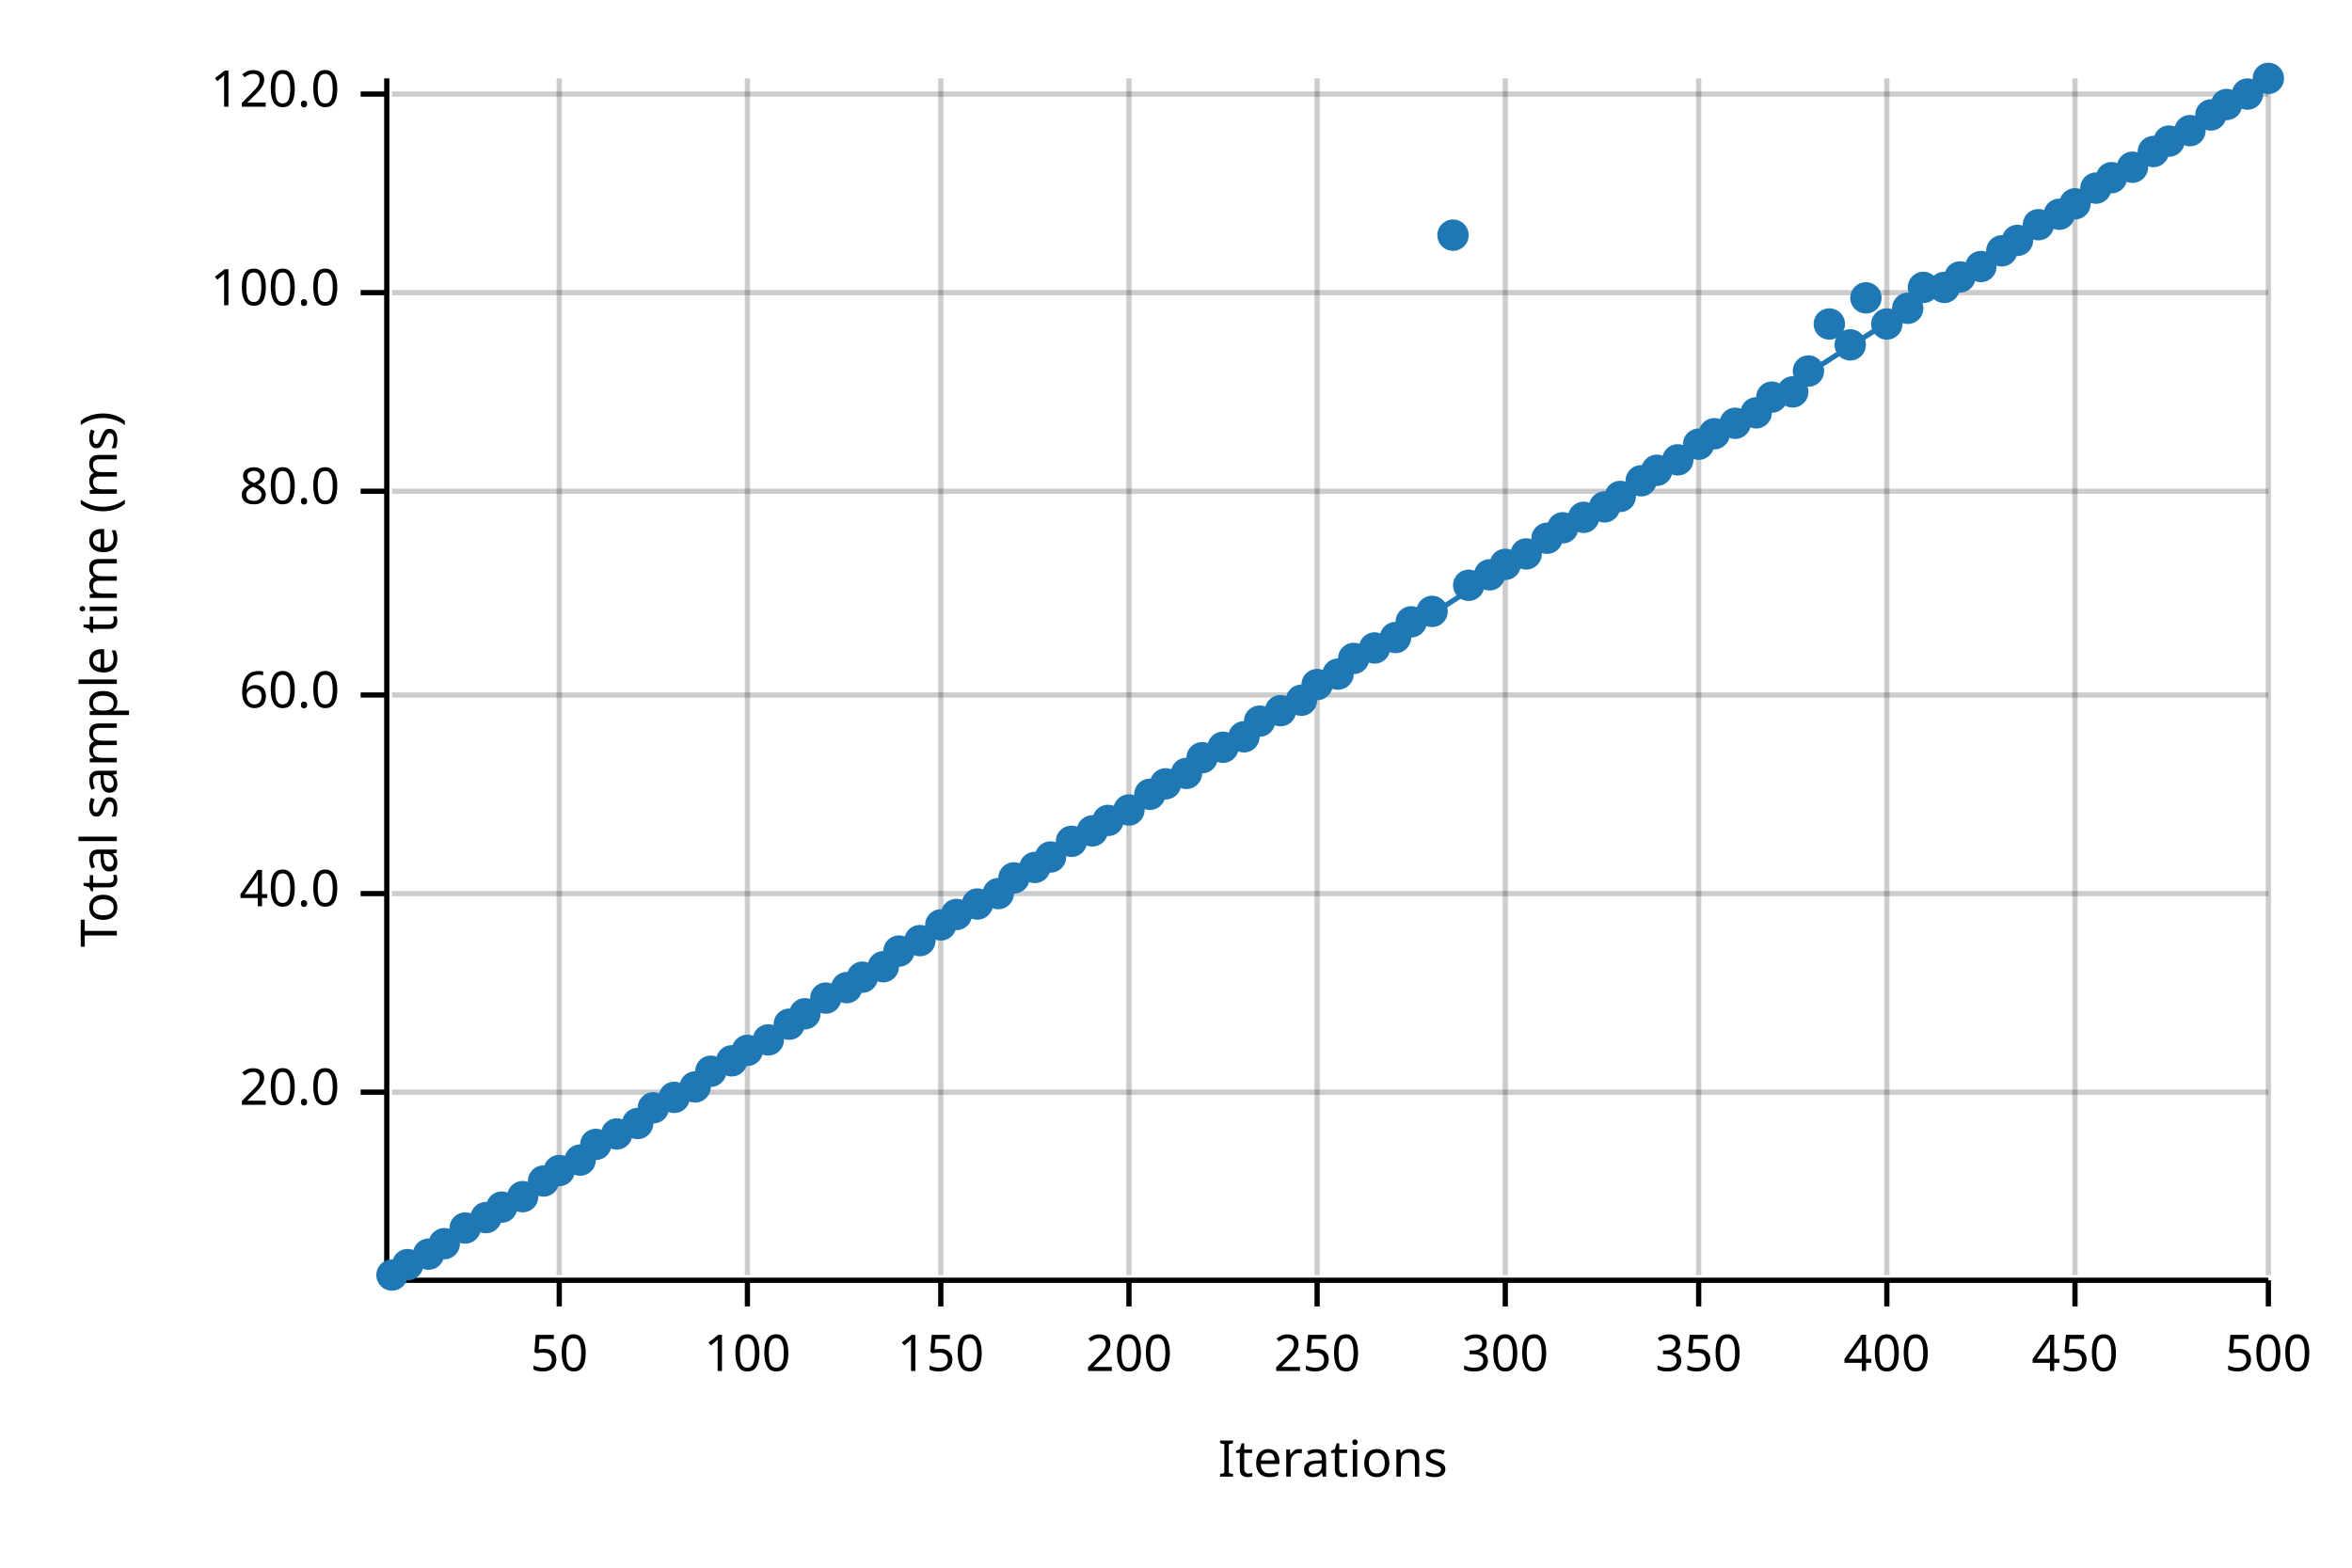
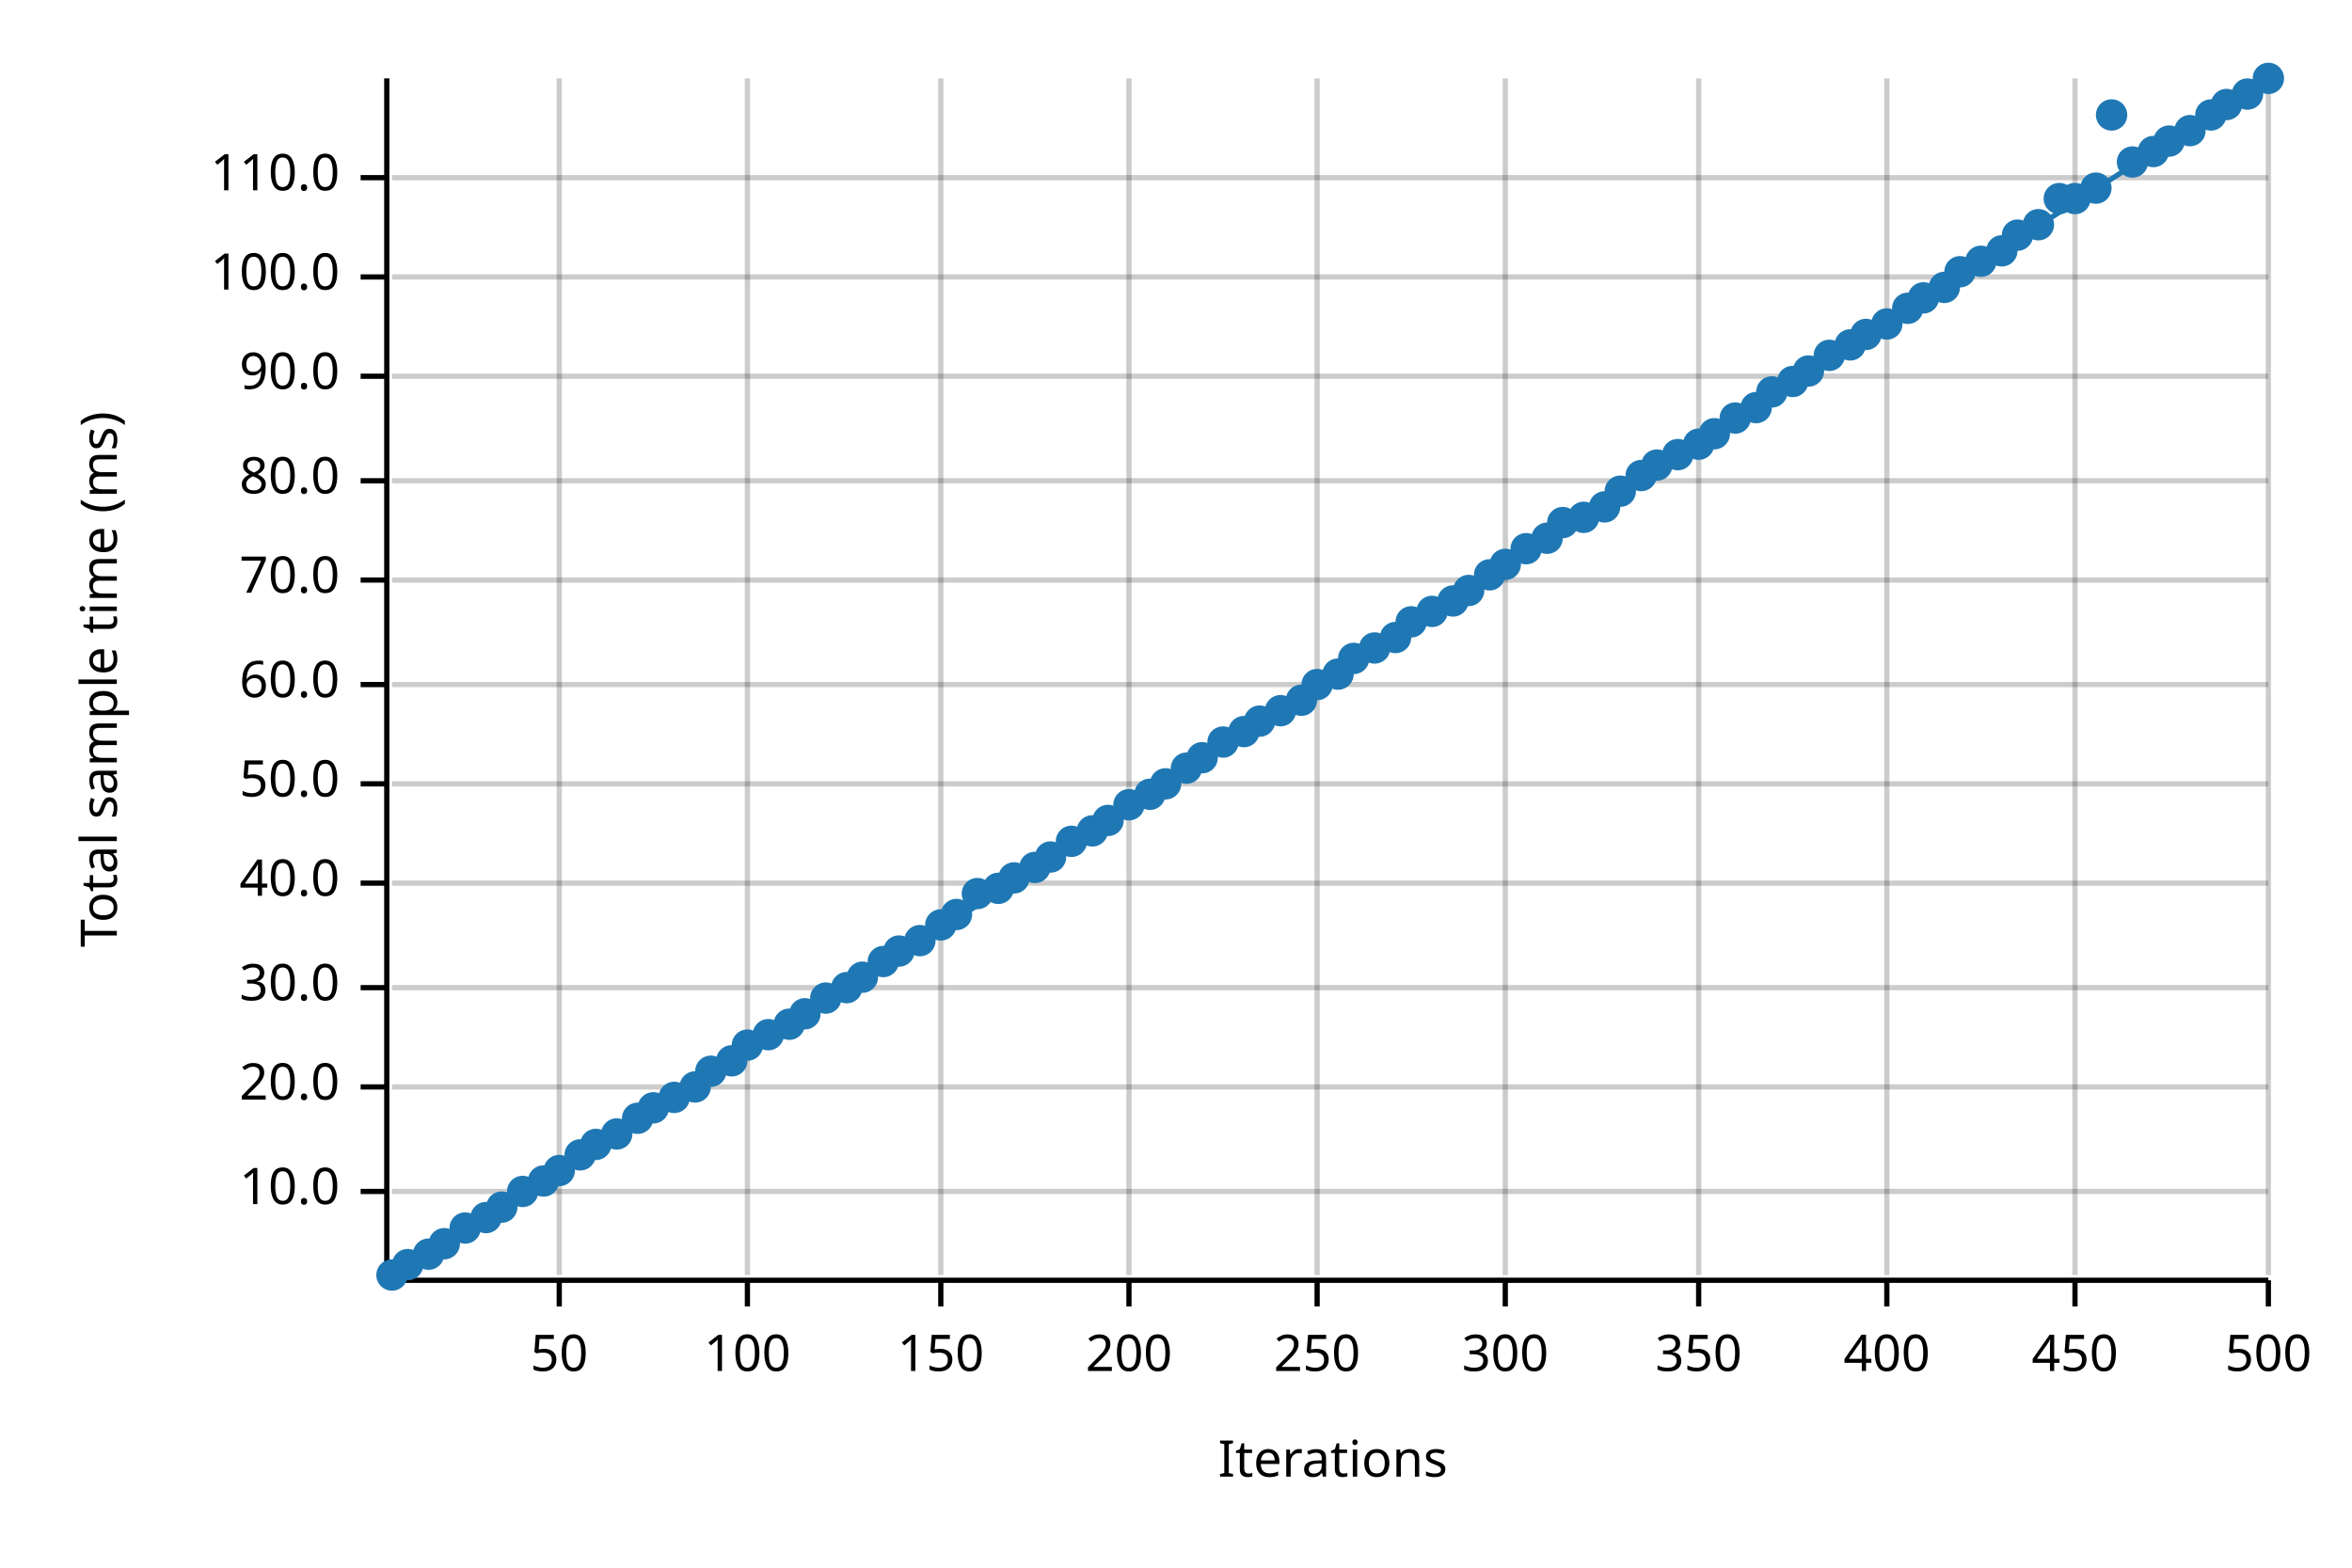
<svg xmlns="http://www.w3.org/2000/svg" width="450" height="300" viewBox="0 0 450 300">
  <text x="15" y="130" dy="0.76em" text-anchor="middle" font-family="sans-serif" font-size="9.677" opacity="1" fill="#000000" transform="rotate(270, 15, 130)">
Total sample time (ms)
</text>
  <text x="255" y="285" dy="-0.5ex" text-anchor="middle" font-family="sans-serif" font-size="9.677" opacity="1" fill="#000000">
Iterations
</text>
  <line opacity="0.2" stroke="#000000" stroke-width="1" x1="107" y1="244" x2="107" y2="15" />
  <line opacity="0.2" stroke="#000000" stroke-width="1" x1="143" y1="244" x2="143" y2="15" />
  <line opacity="0.2" stroke="#000000" stroke-width="1" x1="180" y1="244" x2="180" y2="15" />
  <line opacity="0.2" stroke="#000000" stroke-width="1" x1="216" y1="244" x2="216" y2="15" />
  <line opacity="0.2" stroke="#000000" stroke-width="1" x1="252" y1="244" x2="252" y2="15" />
  <line opacity="0.2" stroke="#000000" stroke-width="1" x1="288" y1="244" x2="288" y2="15" />
  <line opacity="0.2" stroke="#000000" stroke-width="1" x1="325" y1="244" x2="325" y2="15" />
  <line opacity="0.2" stroke="#000000" stroke-width="1" x1="361" y1="244" x2="361" y2="15" />
  <line opacity="0.2" stroke="#000000" stroke-width="1" x1="397" y1="244" x2="397" y2="15" />
  <line opacity="0.2" stroke="#000000" stroke-width="1" x1="434" y1="244" x2="434" y2="15" />
-   <line opacity="0.2" stroke="#000000" stroke-width="1" x1="75" y1="209" x2="434" y2="209" />
-   <line opacity="0.2" stroke="#000000" stroke-width="1" x1="75" y1="171" x2="434" y2="171" />
-   <line opacity="0.2" stroke="#000000" stroke-width="1" x1="75" y1="133" x2="434" y2="133" />
-   <line opacity="0.2" stroke="#000000" stroke-width="1" x1="75" y1="94" x2="434" y2="94" />
-   <line opacity="0.2" stroke="#000000" stroke-width="1" x1="75" y1="56" x2="434" y2="56" />
-   <line opacity="0.2" stroke="#000000" stroke-width="1" x1="75" y1="18" x2="434" y2="18" />
+   <line opacity="0.2" stroke="#000000" stroke-width="1" x1="75" y1="228" x2="434" y2="228" />
+   <line opacity="0.2" stroke="#000000" stroke-width="1" x1="75" y1="208" x2="434" y2="208" />
+   <line opacity="0.2" stroke="#000000" stroke-width="1" x1="75" y1="189" x2="434" y2="189" />
+   <line opacity="0.2" stroke="#000000" stroke-width="1" x1="75" y1="169" x2="434" y2="169" />
+   <line opacity="0.2" stroke="#000000" stroke-width="1" x1="75" y1="150" x2="434" y2="150" />
+   <line opacity="0.2" stroke="#000000" stroke-width="1" x1="75" y1="131" x2="434" y2="131" />
+   <line opacity="0.2" stroke="#000000" stroke-width="1" x1="75" y1="111" x2="434" y2="111" />
+   <line opacity="0.2" stroke="#000000" stroke-width="1" x1="75" y1="92" x2="434" y2="92" />
+   <line opacity="0.2" stroke="#000000" stroke-width="1" x1="75" y1="72" x2="434" y2="72" />
+   <line opacity="0.2" stroke="#000000" stroke-width="1" x1="75" y1="53" x2="434" y2="53" />
+   <line opacity="0.2" stroke="#000000" stroke-width="1" x1="75" y1="34" x2="434" y2="34" />
  <polyline fill="none" opacity="1" stroke="#000000" stroke-width="1" points="74,15 74,244 " />
-   <text x="65" y="209" dy="0.5ex" text-anchor="end" font-family="sans-serif" font-size="9.677" opacity="1" fill="#000000">
+   <text x="65" y="228" dy="0.5ex" text-anchor="end" font-family="sans-serif" font-size="9.677" opacity="1" fill="#000000">
+ 10.0
+ </text>
+   <polyline fill="none" opacity="1" stroke="#000000" stroke-width="1" points="69,228 74,228 " />
+   <text x="65" y="208" dy="0.5ex" text-anchor="end" font-family="sans-serif" font-size="9.677" opacity="1" fill="#000000">
20.0
</text>
-   <polyline fill="none" opacity="1" stroke="#000000" stroke-width="1" points="69,209 74,209 " />
-   <text x="65" y="171" dy="0.5ex" text-anchor="end" font-family="sans-serif" font-size="9.677" opacity="1" fill="#000000">
+   <polyline fill="none" opacity="1" stroke="#000000" stroke-width="1" points="69,208 74,208 " />
+   <text x="65" y="189" dy="0.5ex" text-anchor="end" font-family="sans-serif" font-size="9.677" opacity="1" fill="#000000">
+ 30.0
+ </text>
+   <polyline fill="none" opacity="1" stroke="#000000" stroke-width="1" points="69,189 74,189 " />
+   <text x="65" y="169" dy="0.5ex" text-anchor="end" font-family="sans-serif" font-size="9.677" opacity="1" fill="#000000">
40.0
</text>
-   <polyline fill="none" opacity="1" stroke="#000000" stroke-width="1" points="69,171 74,171 " />
-   <text x="65" y="133" dy="0.5ex" text-anchor="end" font-family="sans-serif" font-size="9.677" opacity="1" fill="#000000">
+   <polyline fill="none" opacity="1" stroke="#000000" stroke-width="1" points="69,169 74,169 " />
+   <text x="65" y="150" dy="0.5ex" text-anchor="end" font-family="sans-serif" font-size="9.677" opacity="1" fill="#000000">
+ 50.0
+ </text>
+   <polyline fill="none" opacity="1" stroke="#000000" stroke-width="1" points="69,150 74,150 " />
+   <text x="65" y="131" dy="0.5ex" text-anchor="end" font-family="sans-serif" font-size="9.677" opacity="1" fill="#000000">
60.0
</text>
-   <polyline fill="none" opacity="1" stroke="#000000" stroke-width="1" points="69,133 74,133 " />
-   <text x="65" y="94" dy="0.5ex" text-anchor="end" font-family="sans-serif" font-size="9.677" opacity="1" fill="#000000">
+   <polyline fill="none" opacity="1" stroke="#000000" stroke-width="1" points="69,131 74,131 " />
+   <text x="65" y="111" dy="0.5ex" text-anchor="end" font-family="sans-serif" font-size="9.677" opacity="1" fill="#000000">
+ 70.0
+ </text>
+   <polyline fill="none" opacity="1" stroke="#000000" stroke-width="1" points="69,111 74,111 " />
+   <text x="65" y="92" dy="0.5ex" text-anchor="end" font-family="sans-serif" font-size="9.677" opacity="1" fill="#000000">
80.0
</text>
-   <polyline fill="none" opacity="1" stroke="#000000" stroke-width="1" points="69,94 74,94 " />
-   <text x="65" y="56" dy="0.5ex" text-anchor="end" font-family="sans-serif" font-size="9.677" opacity="1" fill="#000000">
+   <polyline fill="none" opacity="1" stroke="#000000" stroke-width="1" points="69,92 74,92 " />
+   <text x="65" y="72" dy="0.5ex" text-anchor="end" font-family="sans-serif" font-size="9.677" opacity="1" fill="#000000">
+ 90.0
+ </text>
+   <polyline fill="none" opacity="1" stroke="#000000" stroke-width="1" points="69,72 74,72 " />
+   <text x="65" y="53" dy="0.5ex" text-anchor="end" font-family="sans-serif" font-size="9.677" opacity="1" fill="#000000">
100.0
</text>
-   <polyline fill="none" opacity="1" stroke="#000000" stroke-width="1" points="69,56 74,56 " />
-   <text x="65" y="18" dy="0.5ex" text-anchor="end" font-family="sans-serif" font-size="9.677" opacity="1" fill="#000000">
- 120.0
- </text>
-   <polyline fill="none" opacity="1" stroke="#000000" stroke-width="1" points="69,18 74,18 " />
+   <polyline fill="none" opacity="1" stroke="#000000" stroke-width="1" points="69,53 74,53 " />
+   <text x="65" y="34" dy="0.5ex" text-anchor="end" font-family="sans-serif" font-size="9.677" opacity="1" fill="#000000">
+ 110.0
+ </text>
+   <polyline fill="none" opacity="1" stroke="#000000" stroke-width="1" points="69,34 74,34 " />
  <polyline fill="none" opacity="1" stroke="#000000" stroke-width="1" points="75,245 434,245 " />
  <text x="107" y="255" dy="0.76em" text-anchor="middle" font-family="sans-serif" font-size="9.677" opacity="1" fill="#000000">
50
</text>
  <polyline fill="none" opacity="1" stroke="#000000" stroke-width="1" points="107,245 107,250 " />
  <text x="143" y="255" dy="0.76em" text-anchor="middle" font-family="sans-serif" font-size="9.677" opacity="1" fill="#000000">
100
</text>
  <polyline fill="none" opacity="1" stroke="#000000" stroke-width="1" points="143,245 143,250 " />
  <text x="180" y="255" dy="0.76em" text-anchor="middle" font-family="sans-serif" font-size="9.677" opacity="1" fill="#000000">
150
</text>
  <polyline fill="none" opacity="1" stroke="#000000" stroke-width="1" points="180,245 180,250 " />
  <text x="216" y="255" dy="0.76em" text-anchor="middle" font-family="sans-serif" font-size="9.677" opacity="1" fill="#000000">
200
</text>
  <polyline fill="none" opacity="1" stroke="#000000" stroke-width="1" points="216,245 216,250 " />
  <text x="252" y="255" dy="0.76em" text-anchor="middle" font-family="sans-serif" font-size="9.677" opacity="1" fill="#000000">
250
</text>
  <polyline fill="none" opacity="1" stroke="#000000" stroke-width="1" points="252,245 252,250 " />
  <text x="288" y="255" dy="0.76em" text-anchor="middle" font-family="sans-serif" font-size="9.677" opacity="1" fill="#000000">
300
</text>
  <polyline fill="none" opacity="1" stroke="#000000" stroke-width="1" points="288,245 288,250 " />
  <text x="325" y="255" dy="0.76em" text-anchor="middle" font-family="sans-serif" font-size="9.677" opacity="1" fill="#000000">
350
</text>
  <polyline fill="none" opacity="1" stroke="#000000" stroke-width="1" points="325,245 325,250 " />
  <text x="361" y="255" dy="0.76em" text-anchor="middle" font-family="sans-serif" font-size="9.677" opacity="1" fill="#000000">
400
</text>
  <polyline fill="none" opacity="1" stroke="#000000" stroke-width="1" points="361,245 361,250 " />
  <text x="397" y="255" dy="0.76em" text-anchor="middle" font-family="sans-serif" font-size="9.677" opacity="1" fill="#000000">
450
</text>
  <polyline fill="none" opacity="1" stroke="#000000" stroke-width="1" points="397,245 397,250 " />
  <text x="434" y="255" dy="0.76em" text-anchor="middle" font-family="sans-serif" font-size="9.677" opacity="1" fill="#000000">
500
</text>
  <polyline fill="none" opacity="1" stroke="#000000" stroke-width="1" points="434,245 434,250 " />
  <circle cx="75" cy="244" r="3" opacity="1" fill="#1F78B4" stroke="none" stroke-width="1" />
  <circle cx="78" cy="242" r="3" opacity="1" fill="#1F78B4" stroke="none" stroke-width="1" />
  <circle cx="82" cy="240" r="3" opacity="1" fill="#1F78B4" stroke="none" stroke-width="1" />
  <circle cx="85" cy="238" r="3" opacity="1" fill="#1F78B4" stroke="none" stroke-width="1" />
  <circle cx="89" cy="235" r="3" opacity="1" fill="#1F78B4" stroke="none" stroke-width="1" />
  <circle cx="93" cy="233" r="3" opacity="1" fill="#1F78B4" stroke="none" stroke-width="1" />
  <circle cx="96" cy="231" r="3" opacity="1" fill="#1F78B4" stroke="none" stroke-width="1" />
-   <circle cx="100" cy="229" r="3" opacity="1" fill="#1F78B4" stroke="none" stroke-width="1" />
+   <circle cx="100" cy="228" r="3" opacity="1" fill="#1F78B4" stroke="none" stroke-width="1" />
  <circle cx="104" cy="226" r="3" opacity="1" fill="#1F78B4" stroke="none" stroke-width="1" />
  <circle cx="107" cy="224" r="3" opacity="1" fill="#1F78B4" stroke="none" stroke-width="1" />
-   <circle cx="111" cy="222" r="3" opacity="1" fill="#1F78B4" stroke="none" stroke-width="1" />
+   <circle cx="111" cy="221" r="3" opacity="1" fill="#1F78B4" stroke="none" stroke-width="1" />
  <circle cx="114" cy="219" r="3" opacity="1" fill="#1F78B4" stroke="none" stroke-width="1" />
  <circle cx="118" cy="217" r="3" opacity="1" fill="#1F78B4" stroke="none" stroke-width="1" />
-   <circle cx="122" cy="215" r="3" opacity="1" fill="#1F78B4" stroke="none" stroke-width="1" />
+   <circle cx="122" cy="214" r="3" opacity="1" fill="#1F78B4" stroke="none" stroke-width="1" />
  <circle cx="125" cy="212" r="3" opacity="1" fill="#1F78B4" stroke="none" stroke-width="1" />
  <circle cx="129" cy="210" r="3" opacity="1" fill="#1F78B4" stroke="none" stroke-width="1" />
  <circle cx="133" cy="208" r="3" opacity="1" fill="#1F78B4" stroke="none" stroke-width="1" />
  <circle cx="136" cy="205" r="3" opacity="1" fill="#1F78B4" stroke="none" stroke-width="1" />
  <circle cx="140" cy="203" r="3" opacity="1" fill="#1F78B4" stroke="none" stroke-width="1" />
-   <circle cx="143" cy="201" r="3" opacity="1" fill="#1F78B4" stroke="none" stroke-width="1" />
-   <circle cx="147" cy="199" r="3" opacity="1" fill="#1F78B4" stroke="none" stroke-width="1" />
+   <circle cx="143" cy="200" r="3" opacity="1" fill="#1F78B4" stroke="none" stroke-width="1" />
+   <circle cx="147" cy="198" r="3" opacity="1" fill="#1F78B4" stroke="none" stroke-width="1" />
  <circle cx="151" cy="196" r="3" opacity="1" fill="#1F78B4" stroke="none" stroke-width="1" />
  <circle cx="154" cy="194" r="3" opacity="1" fill="#1F78B4" stroke="none" stroke-width="1" />
  <circle cx="158" cy="191" r="3" opacity="1" fill="#1F78B4" stroke="none" stroke-width="1" />
  <circle cx="162" cy="189" r="3" opacity="1" fill="#1F78B4" stroke="none" stroke-width="1" />
  <circle cx="165" cy="187" r="3" opacity="1" fill="#1F78B4" stroke="none" stroke-width="1" />
-   <circle cx="169" cy="185" r="3" opacity="1" fill="#1F78B4" stroke="none" stroke-width="1" />
+   <circle cx="169" cy="184" r="3" opacity="1" fill="#1F78B4" stroke="none" stroke-width="1" />
  <circle cx="172" cy="182" r="3" opacity="1" fill="#1F78B4" stroke="none" stroke-width="1" />
  <circle cx="176" cy="180" r="3" opacity="1" fill="#1F78B4" stroke="none" stroke-width="1" />
  <circle cx="180" cy="177" r="3" opacity="1" fill="#1F78B4" stroke="none" stroke-width="1" />
  <circle cx="183" cy="175" r="3" opacity="1" fill="#1F78B4" stroke="none" stroke-width="1" />
-   <circle cx="187" cy="173" r="3" opacity="1" fill="#1F78B4" stroke="none" stroke-width="1" />
-   <circle cx="191" cy="171" r="3" opacity="1" fill="#1F78B4" stroke="none" stroke-width="1" />
+   <circle cx="187" cy="171" r="3" opacity="1" fill="#1F78B4" stroke="none" stroke-width="1" />
+   <circle cx="191" cy="170" r="3" opacity="1" fill="#1F78B4" stroke="none" stroke-width="1" />
  <circle cx="194" cy="168" r="3" opacity="1" fill="#1F78B4" stroke="none" stroke-width="1" />
  <circle cx="198" cy="166" r="3" opacity="1" fill="#1F78B4" stroke="none" stroke-width="1" />
  <circle cx="201" cy="164" r="3" opacity="1" fill="#1F78B4" stroke="none" stroke-width="1" />
  <circle cx="205" cy="161" r="3" opacity="1" fill="#1F78B4" stroke="none" stroke-width="1" />
  <circle cx="209" cy="159" r="3" opacity="1" fill="#1F78B4" stroke="none" stroke-width="1" />
  <circle cx="212" cy="157" r="3" opacity="1" fill="#1F78B4" stroke="none" stroke-width="1" />
-   <circle cx="216" cy="155" r="3" opacity="1" fill="#1F78B4" stroke="none" stroke-width="1" />
+   <circle cx="216" cy="154" r="3" opacity="1" fill="#1F78B4" stroke="none" stroke-width="1" />
  <circle cx="220" cy="152" r="3" opacity="1" fill="#1F78B4" stroke="none" stroke-width="1" />
  <circle cx="223" cy="150" r="3" opacity="1" fill="#1F78B4" stroke="none" stroke-width="1" />
-   <circle cx="227" cy="148" r="3" opacity="1" fill="#1F78B4" stroke="none" stroke-width="1" />
+   <circle cx="227" cy="147" r="3" opacity="1" fill="#1F78B4" stroke="none" stroke-width="1" />
  <circle cx="230" cy="145" r="3" opacity="1" fill="#1F78B4" stroke="none" stroke-width="1" />
-   <circle cx="234" cy="143" r="3" opacity="1" fill="#1F78B4" stroke="none" stroke-width="1" />
-   <circle cx="238" cy="141" r="3" opacity="1" fill="#1F78B4" stroke="none" stroke-width="1" />
+   <circle cx="234" cy="142" r="3" opacity="1" fill="#1F78B4" stroke="none" stroke-width="1" />
+   <circle cx="238" cy="140" r="3" opacity="1" fill="#1F78B4" stroke="none" stroke-width="1" />
  <circle cx="241" cy="138" r="3" opacity="1" fill="#1F78B4" stroke="none" stroke-width="1" />
  <circle cx="245" cy="136" r="3" opacity="1" fill="#1F78B4" stroke="none" stroke-width="1" />
  <circle cx="249" cy="134" r="3" opacity="1" fill="#1F78B4" stroke="none" stroke-width="1" />
  <circle cx="252" cy="131" r="3" opacity="1" fill="#1F78B4" stroke="none" stroke-width="1" />
  <circle cx="256" cy="129" r="3" opacity="1" fill="#1F78B4" stroke="none" stroke-width="1" />
  <circle cx="259" cy="126" r="3" opacity="1" fill="#1F78B4" stroke="none" stroke-width="1" />
  <circle cx="263" cy="124" r="3" opacity="1" fill="#1F78B4" stroke="none" stroke-width="1" />
  <circle cx="267" cy="122" r="3" opacity="1" fill="#1F78B4" stroke="none" stroke-width="1" />
  <circle cx="270" cy="119" r="3" opacity="1" fill="#1F78B4" stroke="none" stroke-width="1" />
  <circle cx="274" cy="117" r="3" opacity="1" fill="#1F78B4" stroke="none" stroke-width="1" />
-   <circle cx="278" cy="45" r="3" opacity="1" fill="#1F78B4" stroke="none" stroke-width="1" />
-   <circle cx="281" cy="112" r="3" opacity="1" fill="#1F78B4" stroke="none" stroke-width="1" />
+   <circle cx="278" cy="115" r="3" opacity="1" fill="#1F78B4" stroke="none" stroke-width="1" />
+   <circle cx="281" cy="113" r="3" opacity="1" fill="#1F78B4" stroke="none" stroke-width="1" />
  <circle cx="285" cy="110" r="3" opacity="1" fill="#1F78B4" stroke="none" stroke-width="1" />
  <circle cx="288" cy="108" r="3" opacity="1" fill="#1F78B4" stroke="none" stroke-width="1" />
-   <circle cx="292" cy="106" r="3" opacity="1" fill="#1F78B4" stroke="none" stroke-width="1" />
+   <circle cx="292" cy="105" r="3" opacity="1" fill="#1F78B4" stroke="none" stroke-width="1" />
  <circle cx="296" cy="103" r="3" opacity="1" fill="#1F78B4" stroke="none" stroke-width="1" />
-   <circle cx="299" cy="101" r="3" opacity="1" fill="#1F78B4" stroke="none" stroke-width="1" />
+   <circle cx="299" cy="100" r="3" opacity="1" fill="#1F78B4" stroke="none" stroke-width="1" />
  <circle cx="303" cy="99" r="3" opacity="1" fill="#1F78B4" stroke="none" stroke-width="1" />
  <circle cx="307" cy="97" r="3" opacity="1" fill="#1F78B4" stroke="none" stroke-width="1" />
-   <circle cx="310" cy="95" r="3" opacity="1" fill="#1F78B4" stroke="none" stroke-width="1" />
-   <circle cx="314" cy="92" r="3" opacity="1" fill="#1F78B4" stroke="none" stroke-width="1" />
-   <circle cx="317" cy="90" r="3" opacity="1" fill="#1F78B4" stroke="none" stroke-width="1" />
-   <circle cx="321" cy="88" r="3" opacity="1" fill="#1F78B4" stroke="none" stroke-width="1" />
+   <circle cx="310" cy="94" r="3" opacity="1" fill="#1F78B4" stroke="none" stroke-width="1" />
+   <circle cx="314" cy="91" r="3" opacity="1" fill="#1F78B4" stroke="none" stroke-width="1" />
+   <circle cx="317" cy="89" r="3" opacity="1" fill="#1F78B4" stroke="none" stroke-width="1" />
+   <circle cx="321" cy="87" r="3" opacity="1" fill="#1F78B4" stroke="none" stroke-width="1" />
  <circle cx="325" cy="85" r="3" opacity="1" fill="#1F78B4" stroke="none" stroke-width="1" />
  <circle cx="328" cy="83" r="3" opacity="1" fill="#1F78B4" stroke="none" stroke-width="1" />
-   <circle cx="332" cy="81" r="3" opacity="1" fill="#1F78B4" stroke="none" stroke-width="1" />
-   <circle cx="336" cy="79" r="3" opacity="1" fill="#1F78B4" stroke="none" stroke-width="1" />
-   <circle cx="339" cy="76" r="3" opacity="1" fill="#1F78B4" stroke="none" stroke-width="1" />
-   <circle cx="343" cy="75" r="3" opacity="1" fill="#1F78B4" stroke="none" stroke-width="1" />
+   <circle cx="332" cy="80" r="3" opacity="1" fill="#1F78B4" stroke="none" stroke-width="1" />
+   <circle cx="336" cy="78" r="3" opacity="1" fill="#1F78B4" stroke="none" stroke-width="1" />
+   <circle cx="339" cy="75" r="3" opacity="1" fill="#1F78B4" stroke="none" stroke-width="1" />
+   <circle cx="343" cy="73" r="3" opacity="1" fill="#1F78B4" stroke="none" stroke-width="1" />
  <circle cx="346" cy="71" r="3" opacity="1" fill="#1F78B4" stroke="none" stroke-width="1" />
-   <circle cx="350" cy="62" r="3" opacity="1" fill="#1F78B4" stroke="none" stroke-width="1" />
+   <circle cx="350" cy="68" r="3" opacity="1" fill="#1F78B4" stroke="none" stroke-width="1" />
  <circle cx="354" cy="66" r="3" opacity="1" fill="#1F78B4" stroke="none" stroke-width="1" />
-   <circle cx="357" cy="57" r="3" opacity="1" fill="#1F78B4" stroke="none" stroke-width="1" />
+   <circle cx="357" cy="64" r="3" opacity="1" fill="#1F78B4" stroke="none" stroke-width="1" />
  <circle cx="361" cy="62" r="3" opacity="1" fill="#1F78B4" stroke="none" stroke-width="1" />
  <circle cx="365" cy="59" r="3" opacity="1" fill="#1F78B4" stroke="none" stroke-width="1" />
-   <circle cx="368" cy="55" r="3" opacity="1" fill="#1F78B4" stroke="none" stroke-width="1" />
+   <circle cx="368" cy="57" r="3" opacity="1" fill="#1F78B4" stroke="none" stroke-width="1" />
  <circle cx="372" cy="55" r="3" opacity="1" fill="#1F78B4" stroke="none" stroke-width="1" />
-   <circle cx="375" cy="53" r="3" opacity="1" fill="#1F78B4" stroke="none" stroke-width="1" />
-   <circle cx="379" cy="51" r="3" opacity="1" fill="#1F78B4" stroke="none" stroke-width="1" />
+   <circle cx="375" cy="52" r="3" opacity="1" fill="#1F78B4" stroke="none" stroke-width="1" />
+   <circle cx="379" cy="50" r="3" opacity="1" fill="#1F78B4" stroke="none" stroke-width="1" />
  <circle cx="383" cy="48" r="3" opacity="1" fill="#1F78B4" stroke="none" stroke-width="1" />
-   <circle cx="386" cy="46" r="3" opacity="1" fill="#1F78B4" stroke="none" stroke-width="1" />
+   <circle cx="386" cy="45" r="3" opacity="1" fill="#1F78B4" stroke="none" stroke-width="1" />
  <circle cx="390" cy="43" r="3" opacity="1" fill="#1F78B4" stroke="none" stroke-width="1" />
-   <circle cx="394" cy="41" r="3" opacity="1" fill="#1F78B4" stroke="none" stroke-width="1" />
-   <circle cx="397" cy="39" r="3" opacity="1" fill="#1F78B4" stroke="none" stroke-width="1" />
+   <circle cx="394" cy="38" r="3" opacity="1" fill="#1F78B4" stroke="none" stroke-width="1" />
+   <circle cx="397" cy="38" r="3" opacity="1" fill="#1F78B4" stroke="none" stroke-width="1" />
  <circle cx="401" cy="36" r="3" opacity="1" fill="#1F78B4" stroke="none" stroke-width="1" />
-   <circle cx="404" cy="34" r="3" opacity="1" fill="#1F78B4" stroke="none" stroke-width="1" />
-   <circle cx="408" cy="32" r="3" opacity="1" fill="#1F78B4" stroke="none" stroke-width="1" />
+   <circle cx="404" cy="22" r="3" opacity="1" fill="#1F78B4" stroke="none" stroke-width="1" />
+   <circle cx="408" cy="31" r="3" opacity="1" fill="#1F78B4" stroke="none" stroke-width="1" />
  <circle cx="412" cy="29" r="3" opacity="1" fill="#1F78B4" stroke="none" stroke-width="1" />
  <circle cx="415" cy="27" r="3" opacity="1" fill="#1F78B4" stroke="none" stroke-width="1" />
  <circle cx="419" cy="25" r="3" opacity="1" fill="#1F78B4" stroke="none" stroke-width="1" />
  <circle cx="423" cy="22" r="3" opacity="1" fill="#1F78B4" stroke="none" stroke-width="1" />
  <circle cx="426" cy="20" r="3" opacity="1" fill="#1F78B4" stroke="none" stroke-width="1" />
  <circle cx="430" cy="18" r="3" opacity="1" fill="#1F78B4" stroke="none" stroke-width="1" />
  <circle cx="434" cy="15" r="3" opacity="1" fill="#1F78B4" stroke="none" stroke-width="1" />
  <polyline fill="none" opacity="1" stroke="#1F78B4" stroke-width="1" points="75,245 434,15 " />
  <polygon opacity="0.25" fill="#1F78B4" points="75,245 434,15 434,15 " />
</svg>
